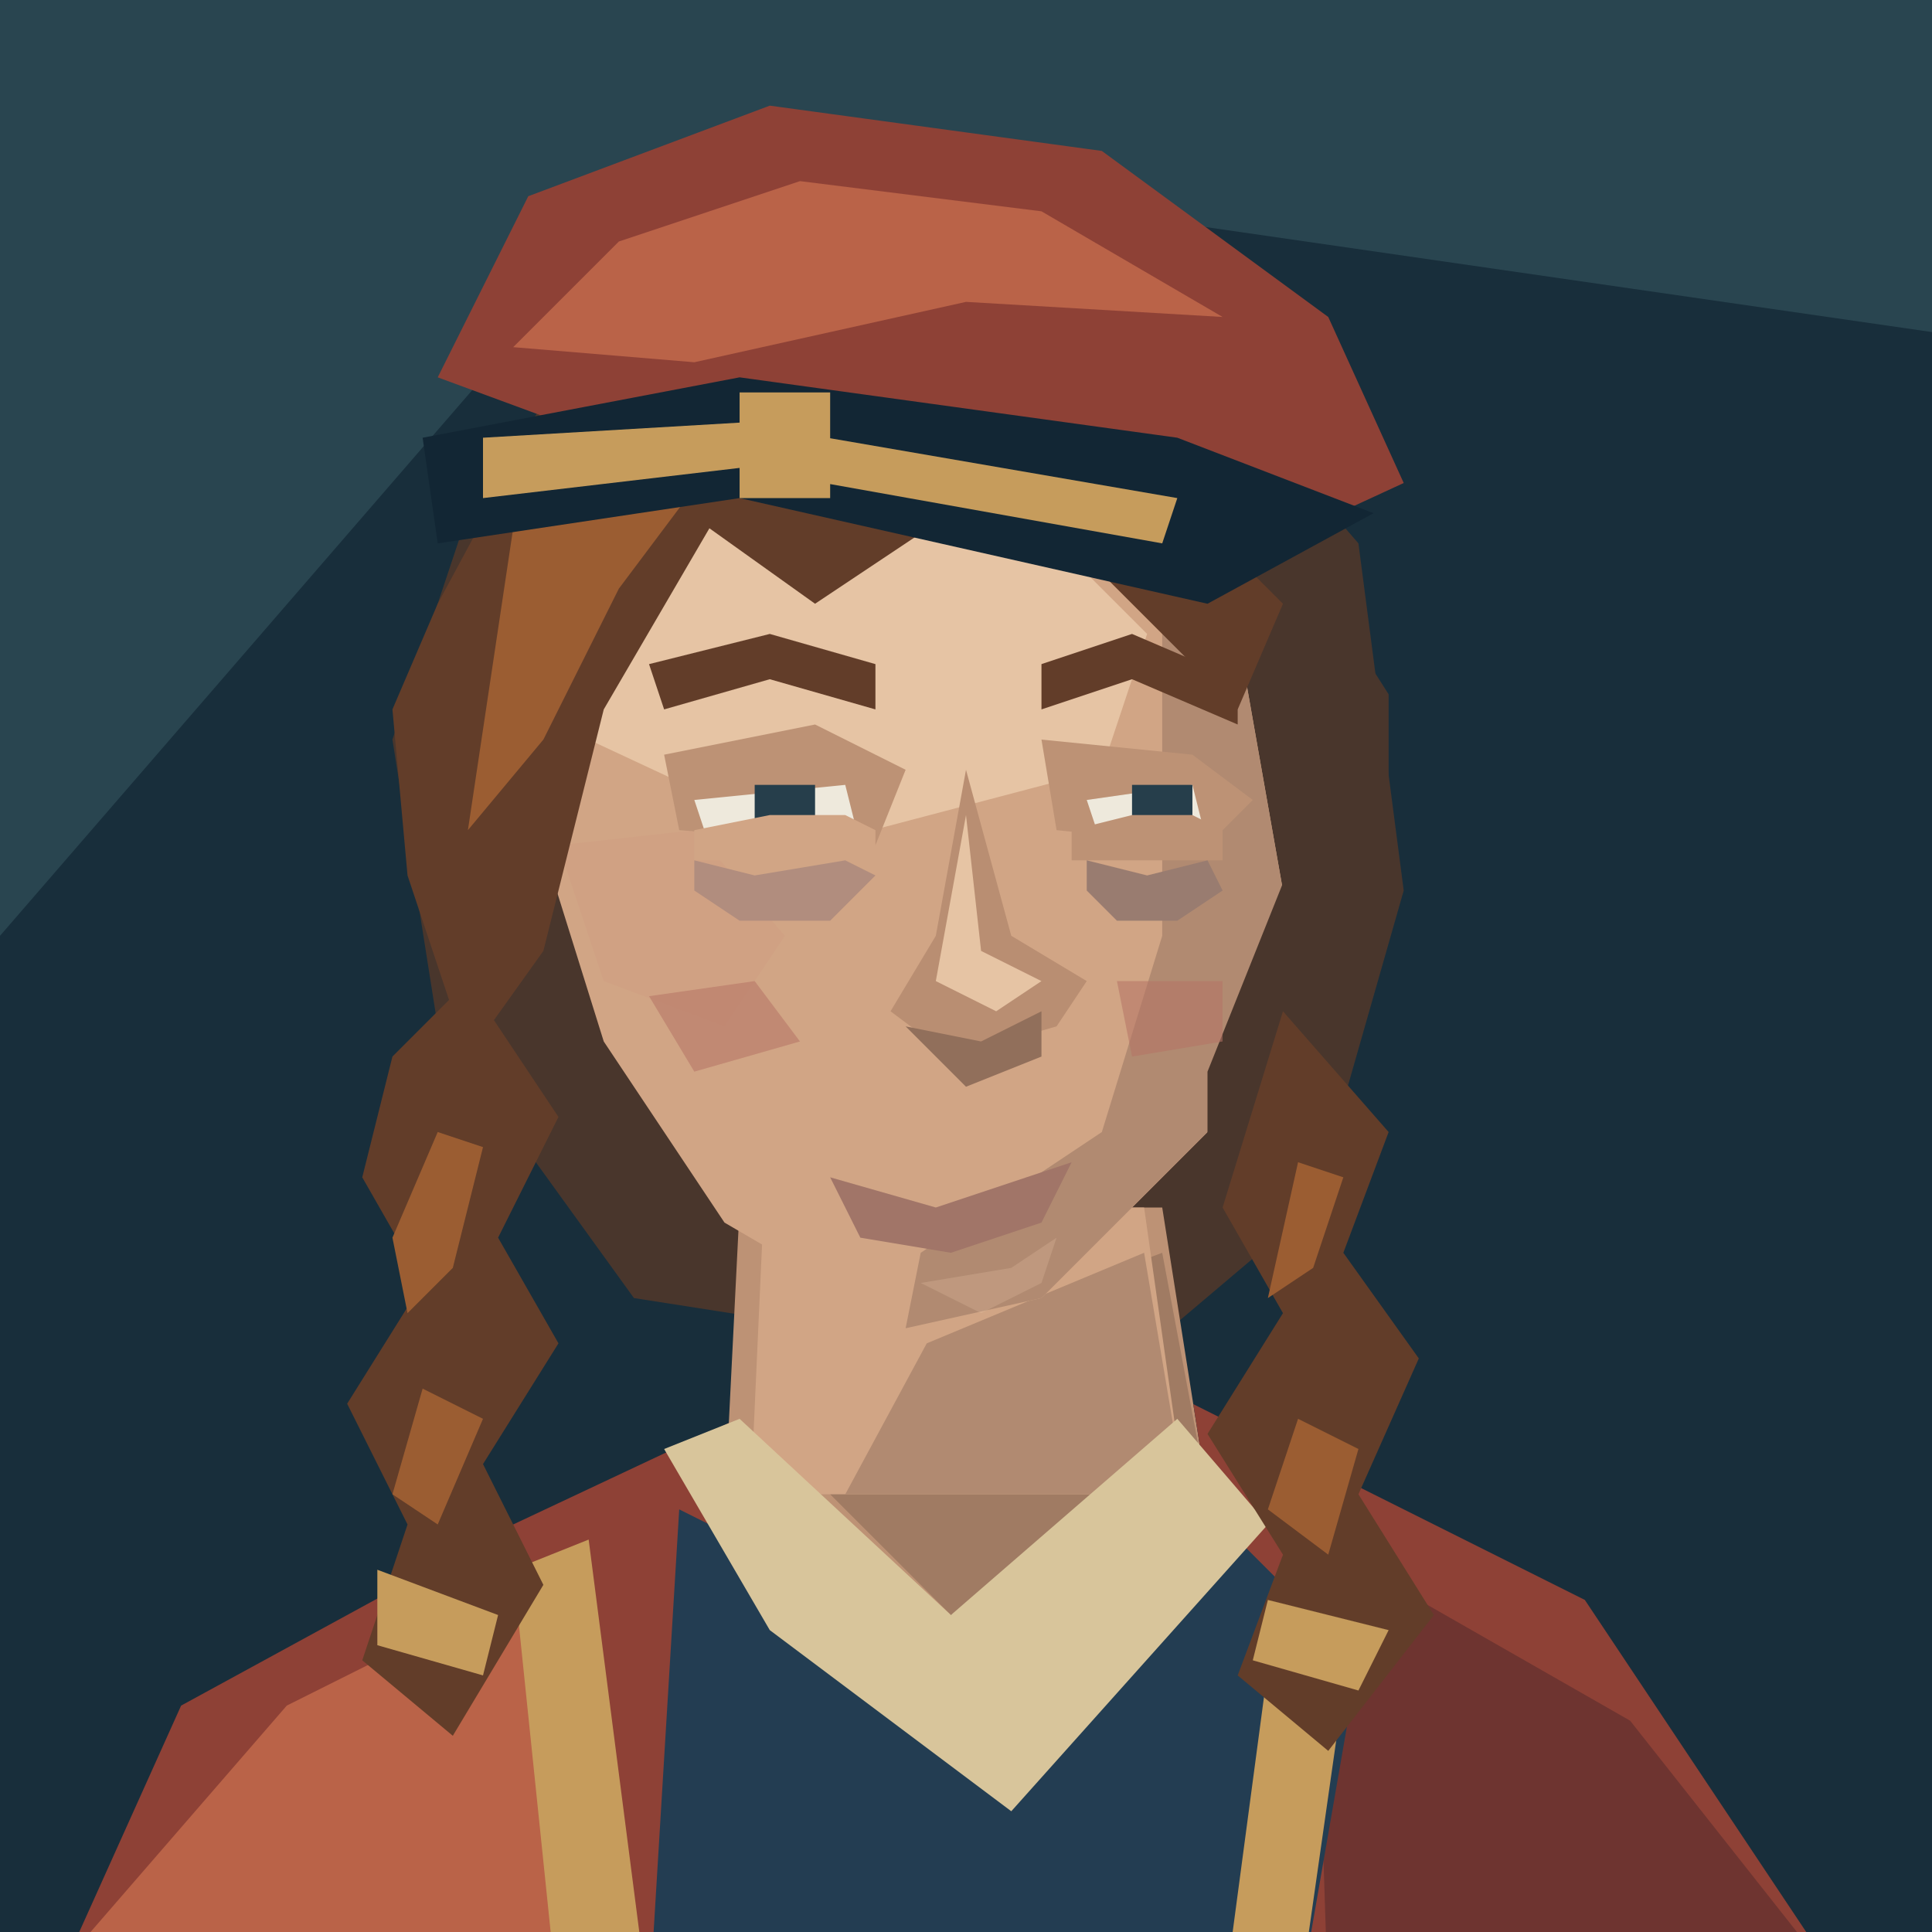
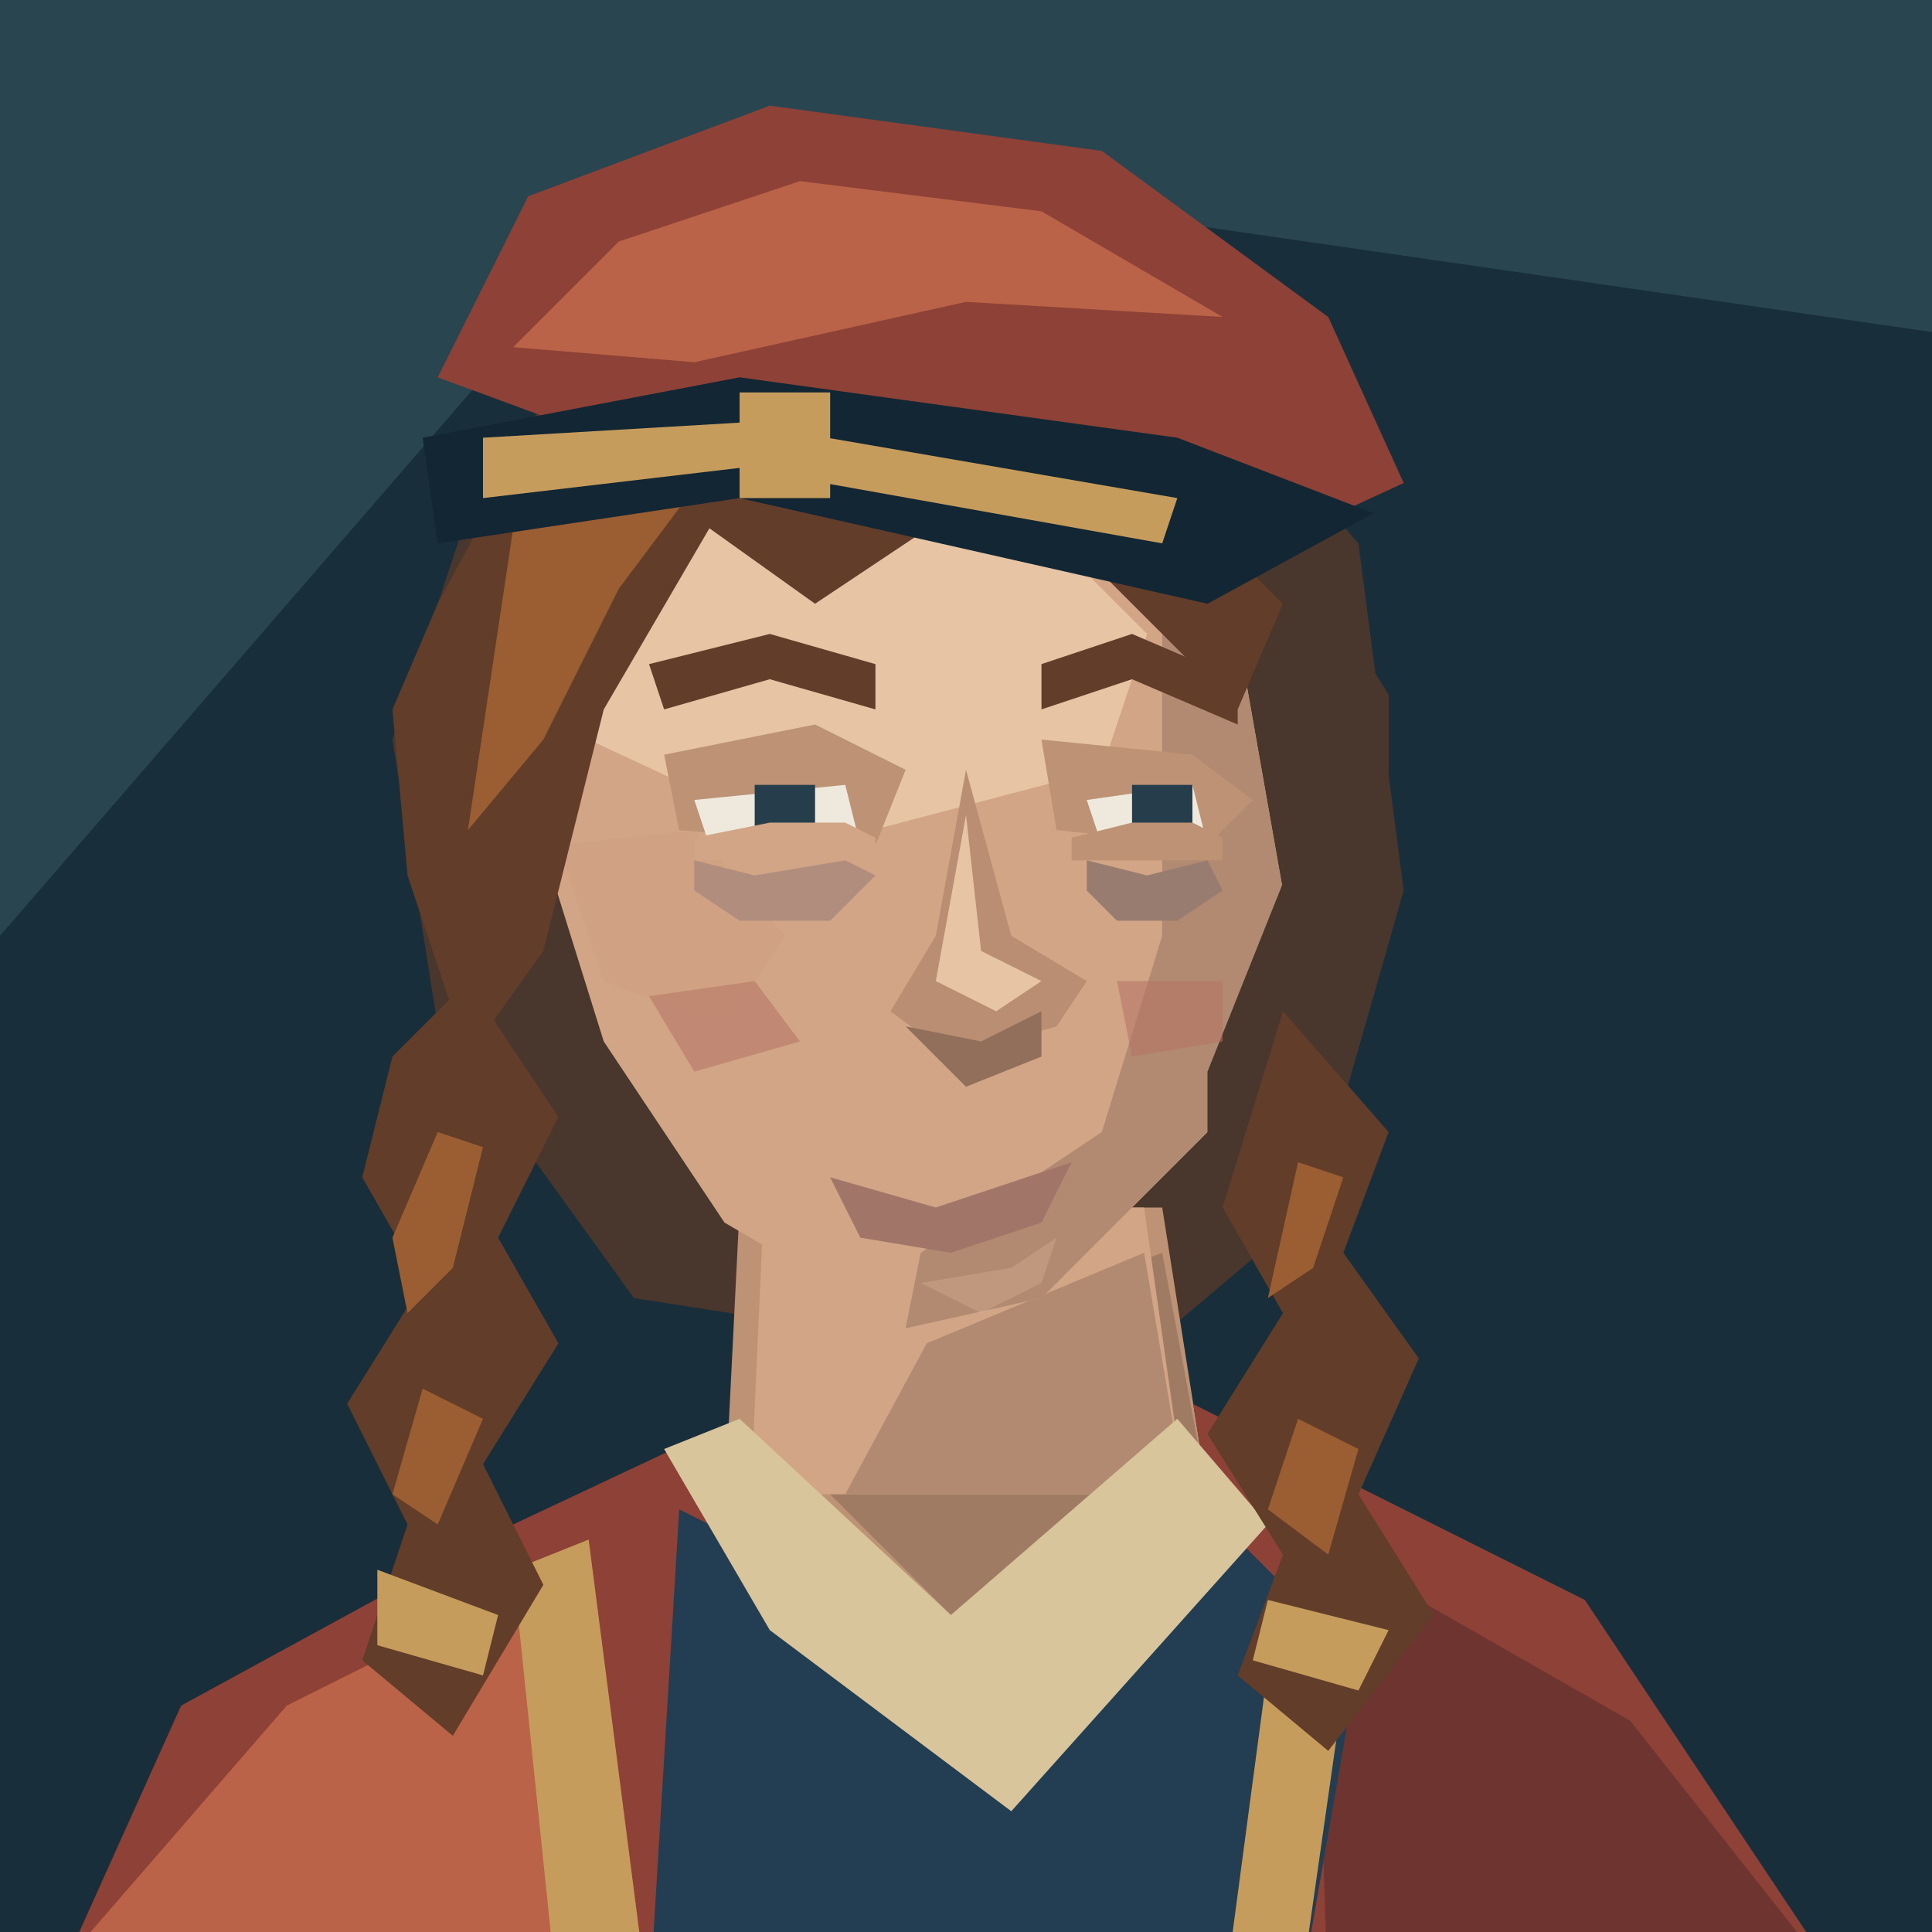
<svg xmlns="http://www.w3.org/2000/svg" width="128" height="128" viewBox="0 0 128 128">
  <path d="M0 0H128V128H0Z" fill="#182e3b" />
  <path d="M0 0H128V22L45 10L0 62Z" fill="#294550" />
  <path d="M31 34L40 21 58 15 77 21 90 36 93 59 87 80 74 91 42 86 29 68 26 49Z" fill="#49362c" />
  <g transform="translate(0 5)" data-part="neck">
    <path d="M49 75L48 95 64 106 80 94 77 75Z" fill="#bd9275" />
    <path d="M61 84L77 78 80 94 65 104 55 94Z" fill="#a07b63" />
  </g>
  <g data-part="neck-root">
    <polygon points="50.60,80 49.74,99 78.50,99 78.50,99 75.80,80" fill="#d1a585" />
    <polygon points="61.40,89 75.80,83 78.50,99 78.50,99 56.00,99 56.00,99" fill="#b18a71" />
  </g>
  <g transform="translate(0 5)" data-part="clothing">
    <defs>
      <clipPath id="shoulder-neckline" clipPathUnits="userSpaceOnUse">
        <path d="M0 0H128V160H0Z M49 75L48 95 64 106 80 94 77 75Z" clip-rule="evenodd" />
      </clipPath>
    </defs>
    <g clip-path="url(#shoulder-neckline)">
      <path d="M3 128L12 108 34 96 51 88H79L105 101 123 128Z" fill="#8e4136" />
      <path d="M6 123L19 108 37 99 43 128Z" fill="#ba6348" />
      <path d="M87 97L108 109 123 128H88Z" fill="#6e3430" />
    </g>
    <path d="M45 95L61 103 79 94 90 105 86 128H43Z" fill="#233d52" />
    <path d="M44 91L49 89 63 102 78 89 84 96 67 115 51 103Z" fill="#d8c59b" />
    <path d="M34 99L39 97 43 128H37Z M85 98L90 100 86 128H81Z" fill="#c69c5c" />
  </g>
  <path d="M40 33L54 26 71 30 82 42 85 59 80 75 69 86 60 88 48 81 40 69 35 53 35 44Z" fill="#d1a585" />
  <path d="M41 35L54 30 67 33 76 42 73 51 54 56 39 49 37 43Z" fill="#e6c4a4" />
  <path d="M77 35L82 42 85 59 80 75 69 86 60 88 61 83 73 75 77 62Z" fill="#b18a71" />
  <path d="M37 56L46 55 52 62 48 68 40 65Z" fill="#d0a183" />
  <path d="M44 50L54 48 60 51 58 56 45 55Z M69 49L79 50 83 53 80 56 70 55Z" fill="#bd9275" />
  <path d="M43 44L51 42 58 44V47L51 45 44 47Z M69 44L75 42 82 45V48L75 45 69 47Z" fill="#623d29" />
  <path d="M46 53L56 52 57 56H47Z M72 53L79 52 80 56H73Z" fill="#eee9dc" />
  <path d="M50 52H54V56H50Z M75 52H79V56H75Z" fill="#263e4b" />
  <g data-part="raised-lower-eyelids">
-     <path d="M46 55L51 54 56 54 58 55 58 57H46Z" fill="#d1a585" />
-     <path d="M71 55L75 54 79 54 81 55 81 57H71Z" fill="#bd9275" />
+     <path d="M46 55.5L51 54.5 56 54.5 58 55.5 58 57H46Z" fill="#d1a585" />
+     <path d="M71 55.5L75 54.5 79 54.5 81 55.5 81 57H71Z" fill="#bd9275" />
  </g>
  <g data-part="under-eye-fatigue">
    <path d="M46 57L50 58 56 57 58 58 55 61 49 61 46 59Z" fill="#b18d7e" />
    <path d="M72 57L76 58 80 57 81 59 78 61 74 61 72 59Z" fill="#997c70" />
  </g>
  <path d="M64 51L62 62 59 67 63 70 70 68 72 65 67 62Z" fill="#b98e72" />
  <path d="M64 54L65 63 69 65 66 67 62 65Z" fill="#e6c4a4" />
  <path d="M60 68L65 69 69 67 69 70 64 72Z" fill="#916f5b" />
  <path d="M55 78L62 80 71 77 69 81 63 83 57 82Z" fill="#a17568" />
  <path d="M61 85L67 84 70 82 69 85 65 87Z" fill="#e6c4a4" data-part="chin-highlight" opacity=".25" />
  <path d="M29 40L36 27 47 22 60 23 74 29 85 40 82 47 72 37 63 34 54 40 47 35 40 47 36 63 31 70 27 58 26 47Z" fill="#623d29" />
  <path d="M34 35L41 28 48 26 57 27 47 31 41 39 36 49 31 55Z" fill="#9b5d32" />
  <path d="M85 35L92 46 92 62 85 78 80 82 80 71 86 56Z" fill="#49362c" />
  <path d="M31 65L37 74 33 82 37 89 32 97 36 105 30 115 24 110 27 101 23 93 28 85 24 78 26 70Z M85 67L92 75 89 83 94 90 90 99 95 107 88 116 82 111 85 103 80 95 85 87 81 80Z" fill="#623d29" />
  <path d="M29 75L32 76 30 84 27 87 26 82Z M28 92L32 94 29 101 26 99Z M86 77L89 78 87 84 84 86Z M86 94L90 96 88 103 84 100Z" fill="#9b5d32" />
  <path d="M25 104L33 107 32 111 25 109Z M84 106L92 108 90 112 83 110Z" fill="#c69c5c" />
  <path d="M29 25L35 13 51 7 73 10 88 21 93 32 80 38 48 32Z" fill="#8e4136" />
  <path d="M34 23L41 16 53 12 69 14 81 21 64 20 46 24Z" fill="#ba6348" />
  <path d="M28 29L49 25 78 29 91 34 80 40 49 33 29 36Z" fill="#122634" />
  <path d="M32 29L49 28 78 33 77 36 49 31 32 33Z M49 26H55V33H49Z" fill="#c69c5c" />
  <path d="M43 66L50 65 53 69 46 71Z M74 65L81 65 81 69 75 70Z" fill="#b57264" opacity=".55" />
</svg>
